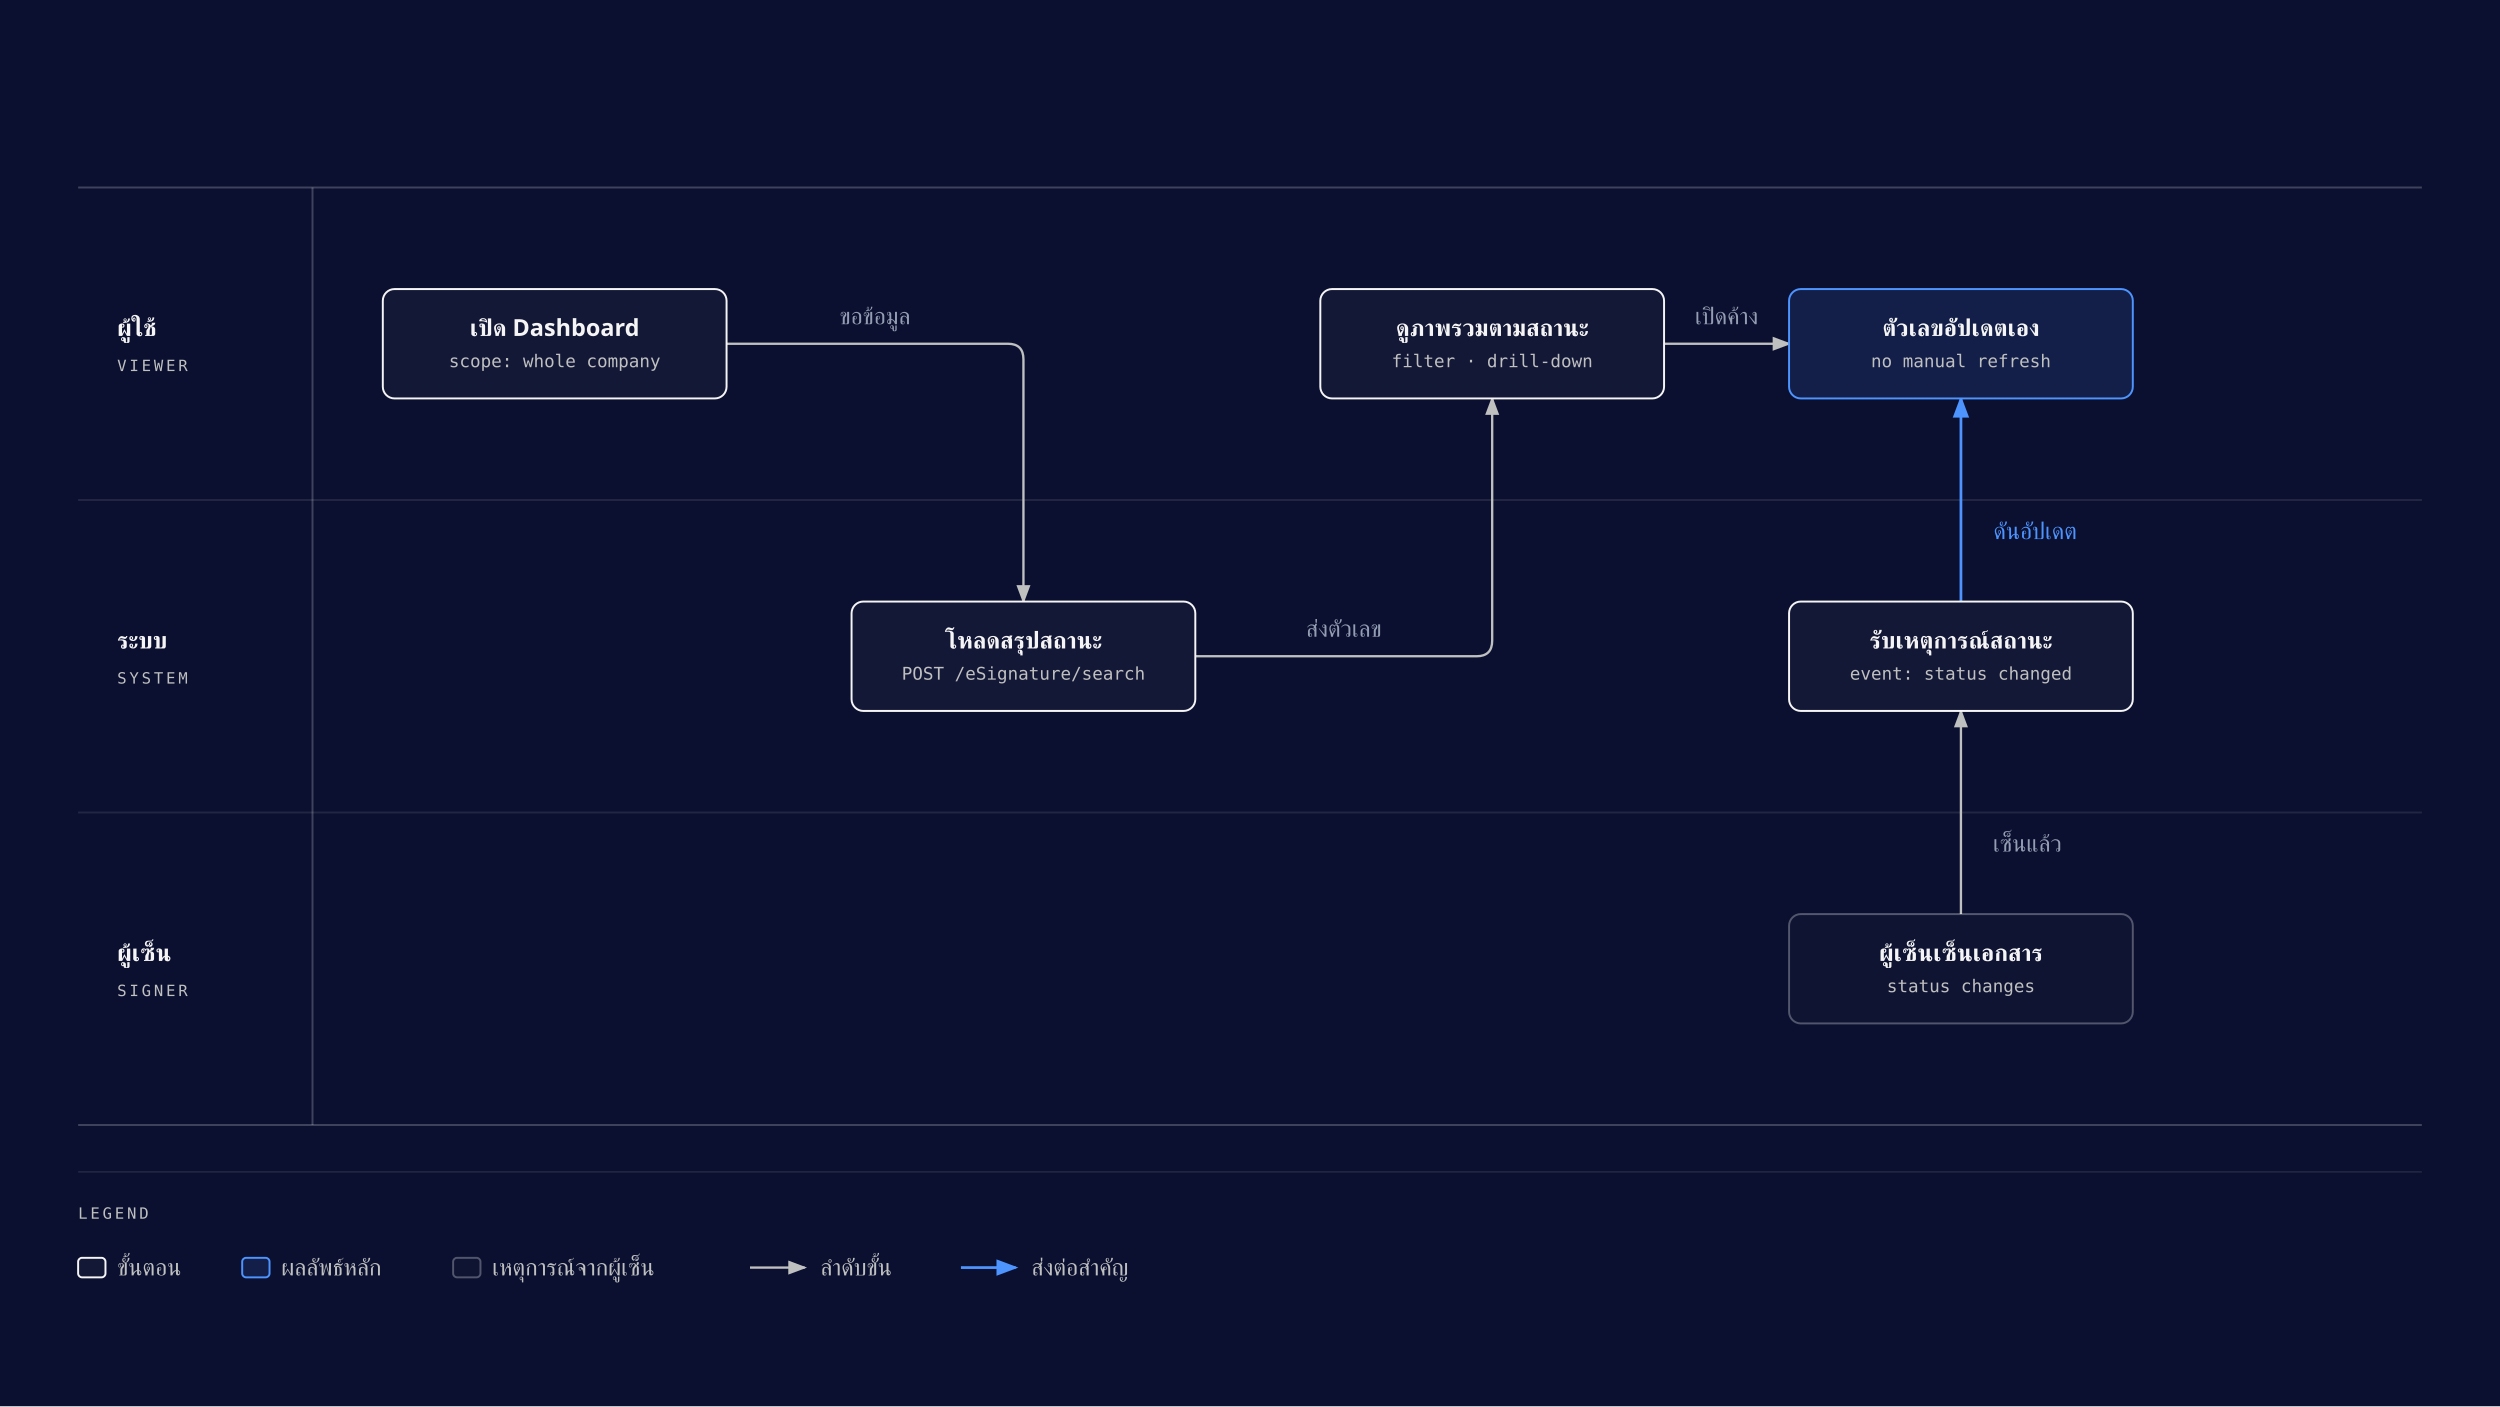
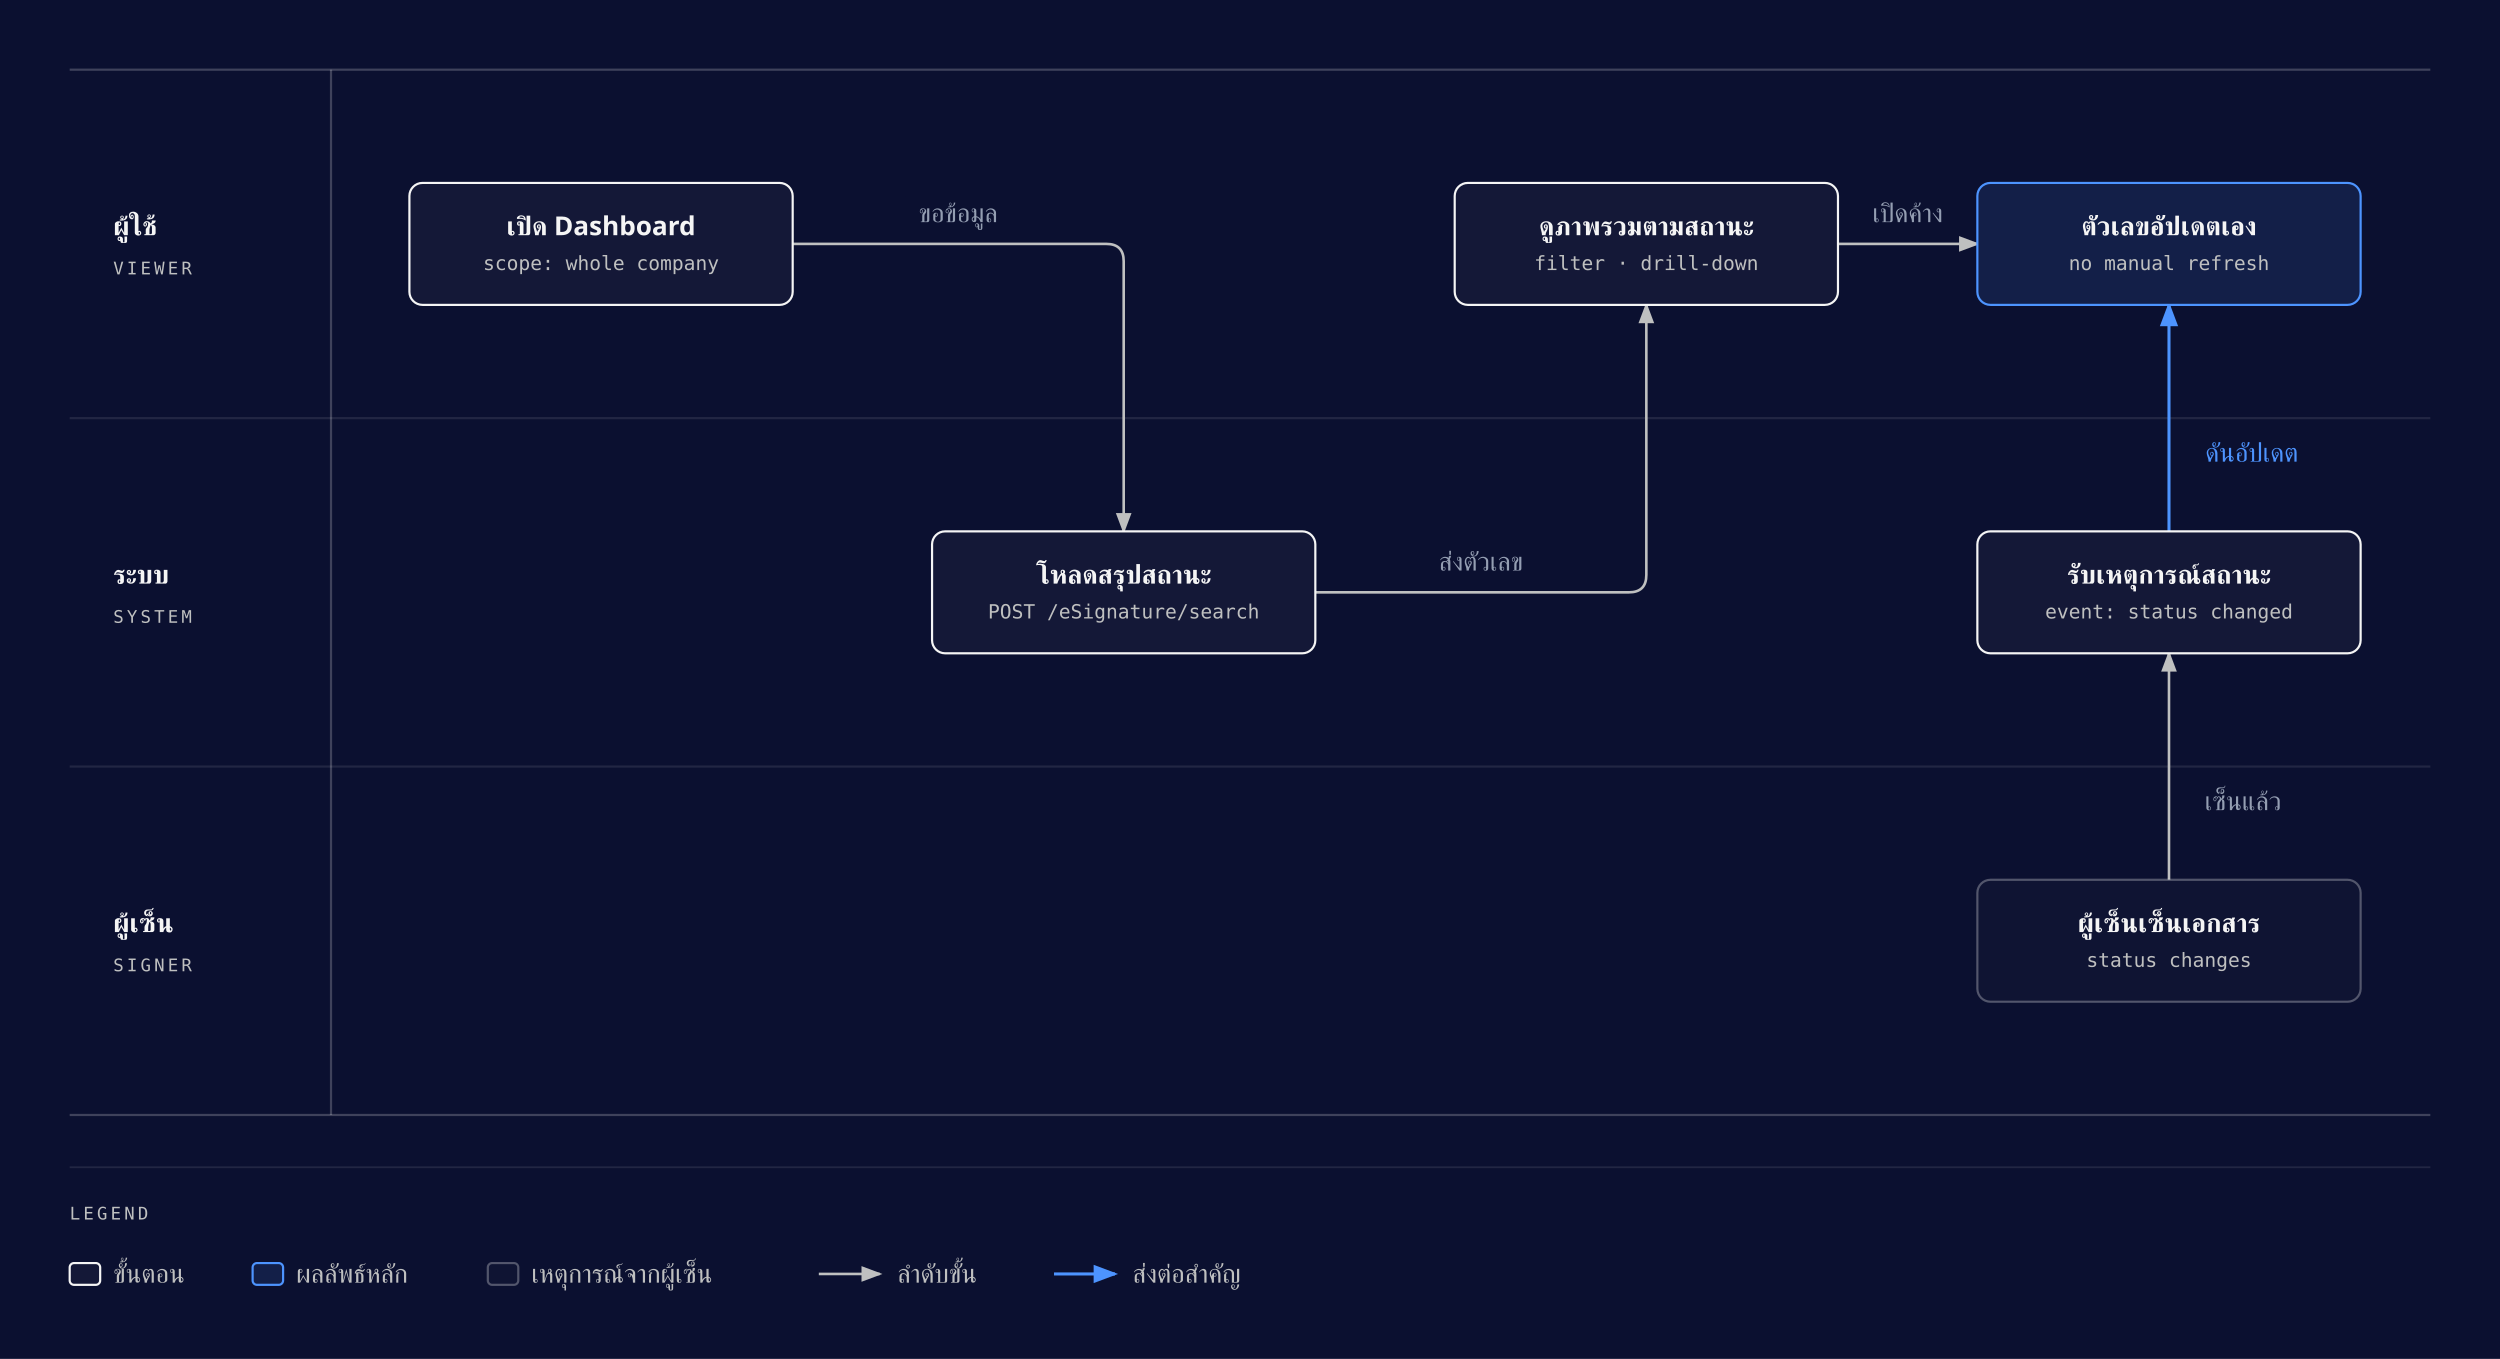
- <svg xmlns="http://www.w3.org/2000/svg" viewBox="0 0 1280 720" width="1280" height="720" role="img" aria-labelledby="realtime-dashboard-dark-title realtime-dashboard-dark-desc">
+ <svg xmlns="http://www.w3.org/2000/svg" viewBox="8 64 1148 624" width="1148" height="624" role="img" aria-labelledby="realtime-dashboard-dark-title realtime-dashboard-dark-desc">
  <defs>
    <marker id="realtime-dashboard-dark-arrow" markerWidth="8" markerHeight="6" refX="7" refY="3" orient="auto">
      <polygon points="0 0, 8 3, 0 6" fill="#bfc0c0" />
    </marker>
    <marker id="realtime-dashboard-dark-arrow-accent" markerWidth="8" markerHeight="6" refX="7" refY="3" orient="auto">
      <polygon points="0 0, 8 3, 0 6" fill="#4d94ff" />
    </marker>
  </defs>
-   <rect width="100%" height="100%" fill="#0b1030" />
-   <line x1="40" y1="96" x2="1240" y2="96" stroke="rgba(245,245,245,0.22)" stroke-width="1" />
-   <line x1="40" y1="256" x2="1240" y2="256" stroke="rgba(245,245,245,0.10)" stroke-width="1" />
-   <line x1="40" y1="416" x2="1240" y2="416" stroke="rgba(245,245,245,0.10)" stroke-width="1" />
-   <line x1="40" y1="576" x2="1240" y2="576" stroke="rgba(245,245,245,0.22)" stroke-width="1" />
+   <rect x="8" y="64" width="1148" height="624" fill="#0b1030" />
+   <line x1="40" y1="96" x2="1124" y2="96" stroke="rgba(245,245,245,0.22)" stroke-width="1" />
+   <line x1="40" y1="256" x2="1124" y2="256" stroke="rgba(245,245,245,0.10)" stroke-width="1" />
+   <line x1="40" y1="416" x2="1124" y2="416" stroke="rgba(245,245,245,0.10)" stroke-width="1" />
+   <line x1="40" y1="576" x2="1124" y2="576" stroke="rgba(245,245,245,0.22)" stroke-width="1" />
  <line x1="160" y1="96" x2="160" y2="576" stroke="rgba(245,245,245,0.22)" stroke-width="1" />
  <text x="60" y="172" fill="#f5f5f5" font-size="12" font-weight="600" font-family="'Geist', 'IBM Plex Sans Thai', sans-serif">ผู้ใช้</text>
  <text x="60" y="190" fill="#bfc0c0" font-size="8" font-family="'Geist Mono', monospace" letter-spacing="0.18em">VIEWER</text>
  <text x="60" y="332" fill="#f5f5f5" font-size="12" font-weight="600" font-family="'Geist', 'IBM Plex Sans Thai', sans-serif">ระบบ</text>
  <text x="60" y="350" fill="#bfc0c0" font-size="8" font-family="'Geist Mono', monospace" letter-spacing="0.18em">SYSTEM</text>
  <text x="60" y="492" fill="#f5f5f5" font-size="12" font-weight="600" font-family="'Geist', 'IBM Plex Sans Thai', sans-serif">ผู้เซ็น</text>
  <text x="60" y="510" fill="#bfc0c0" font-size="8" font-family="'Geist Mono', monospace" letter-spacing="0.18em">SIGNER</text>
  <path d="M 372,176 H 516 Q 524,176 524,184 V 308" fill="none" stroke="#bfc0c0" stroke-width="1.2" marker-end="url(#realtime-dashboard-dark-arrow)" />
  <path d="M 612,336 H 756 Q 764,336 764,328 V 204" fill="none" stroke="#bfc0c0" stroke-width="1.2" marker-end="url(#realtime-dashboard-dark-arrow)" />
  <line x1="852" y1="176" x2="916" y2="176" stroke="#bfc0c0" stroke-width="1.2" marker-end="url(#realtime-dashboard-dark-arrow)" />
  <line x1="1004" y1="468" x2="1004" y2="364" stroke="#bfc0c0" stroke-width="1.2" marker-end="url(#realtime-dashboard-dark-arrow)" />
  <line x1="1004" y1="308" x2="1004" y2="204" stroke="#4d94ff" stroke-width="1.4" marker-end="url(#realtime-dashboard-dark-arrow-accent)" />
  <rect x="422" y="154" width="52" height="16" rx="2" fill="#0b1030" />
  <text x="448" y="166" fill="#949eb2" font-size="12" font-weight="500" font-family="'Geist', 'IBM Plex Sans Thai', sans-serif" text-anchor="middle">ขอข้อมูล</text>
  <rect x="658" y="314" width="60" height="16" rx="2" fill="#0b1030" />
  <text x="688" y="326" fill="#949eb2" font-size="12" font-weight="500" font-family="'Geist', 'IBM Plex Sans Thai', sans-serif" text-anchor="middle">ส่งตัวเลข</text>
  <rect x="858" y="154" width="52" height="16" rx="2" fill="#0b1030" />
  <text x="884" y="166" fill="#949eb2" font-size="12" font-weight="500" font-family="'Geist', 'IBM Plex Sans Thai', sans-serif" text-anchor="middle">เปิดค้าง</text>
  <rect x="1012" y="424" width="52" height="16" rx="2" fill="#0b1030" />
  <text x="1038" y="436" fill="#949eb2" font-size="12" font-weight="500" font-family="'Geist', 'IBM Plex Sans Thai', sans-serif" text-anchor="middle">เซ็นแล้ว</text>
  <rect x="1012" y="264" width="60" height="16" rx="2" fill="#0b1030" />
  <text x="1042" y="276" fill="#4d94ff" font-size="12" font-weight="500" font-family="'Geist', 'IBM Plex Sans Thai', sans-serif" text-anchor="middle">ดันอัปเดต</text>
  <rect x="196" y="148" width="176" height="56" rx="6" fill="#0b1030" />
  <rect x="196" y="148" width="176" height="56" rx="6" fill="rgba(245,245,245,0.04)" stroke="#f5f5f5" stroke-width="1" />
  <text x="284" y="172" fill="#f5f5f5" font-size="12" font-weight="600" font-family="'Geist', 'IBM Plex Sans Thai', sans-serif" text-anchor="middle">เปิด Dashboard</text>
  <text x="284" y="188" fill="#bfc0c0" font-size="9" font-family="'Geist Mono', monospace" text-anchor="middle">scope: whole company</text>
  <rect x="436" y="308" width="176" height="56" rx="6" fill="#0b1030" />
  <rect x="436" y="308" width="176" height="56" rx="6" fill="rgba(245,245,245,0.04)" stroke="#f5f5f5" stroke-width="1" />
  <text x="524" y="332" fill="#f5f5f5" font-size="12" font-weight="600" font-family="'Geist', 'IBM Plex Sans Thai', sans-serif" text-anchor="middle">โหลดสรุปสถานะ</text>
  <text x="524" y="348" fill="#bfc0c0" font-size="9" font-family="'Geist Mono', monospace" text-anchor="middle">POST /eSignature/search</text>
  <rect x="676" y="148" width="176" height="56" rx="6" fill="#0b1030" />
  <rect x="676" y="148" width="176" height="56" rx="6" fill="rgba(245,245,245,0.04)" stroke="#f5f5f5" stroke-width="1" />
  <text x="764" y="172" fill="#f5f5f5" font-size="12" font-weight="600" font-family="'Geist', 'IBM Plex Sans Thai', sans-serif" text-anchor="middle">ดูภาพรวมตามสถานะ</text>
  <text x="764" y="188" fill="#bfc0c0" font-size="9" font-family="'Geist Mono', monospace" text-anchor="middle">filter · drill-down</text>
  <rect x="916" y="148" width="176" height="56" rx="6" fill="#0b1030" />
  <rect x="916" y="148" width="176" height="56" rx="6" fill="rgba(77,148,255,0.12)" stroke="#4d94ff" stroke-width="1" />
  <text x="1004" y="172" fill="#f5f5f5" font-size="12" font-weight="600" font-family="'Geist', 'IBM Plex Sans Thai', sans-serif" text-anchor="middle">ตัวเลขอัปเดตเอง</text>
  <text x="1004" y="188" fill="#bfc0c0" font-size="9" font-family="'Geist Mono', monospace" text-anchor="middle">no manual refresh</text>
  <rect x="916" y="308" width="176" height="56" rx="6" fill="#0b1030" />
  <rect x="916" y="308" width="176" height="56" rx="6" fill="rgba(245,245,245,0.04)" stroke="#f5f5f5" stroke-width="1" />
  <text x="1004" y="332" fill="#f5f5f5" font-size="12" font-weight="600" font-family="'Geist', 'IBM Plex Sans Thai', sans-serif" text-anchor="middle">รับเหตุการณ์สถานะ</text>
  <text x="1004" y="348" fill="#bfc0c0" font-size="9" font-family="'Geist Mono', monospace" text-anchor="middle">event: status changed</text>
  <rect x="916" y="468" width="176" height="56" rx="6" fill="#0b1030" />
  <rect x="916" y="468" width="176" height="56" rx="6" fill="rgba(245,245,245,0.02)" stroke="rgba(245,245,245,0.30)" stroke-width="1" />
  <text x="1004" y="492" fill="#f5f5f5" font-size="12" font-weight="600" font-family="'Geist', 'IBM Plex Sans Thai', sans-serif" text-anchor="middle">ผู้เซ็นเซ็นเอกสาร</text>
  <text x="1004" y="508" fill="#bfc0c0" font-size="9" font-family="'Geist Mono', monospace" text-anchor="middle">status changes</text>
-   <line x1="40" y1="600" x2="1240" y2="600" stroke="rgba(245,245,245,0.10)" stroke-width="0.8" />
+   <line x1="40" y1="600" x2="1124" y2="600" stroke="rgba(245,245,245,0.10)" stroke-width="0.8" />
  <text x="40" y="624" fill="#bfc0c0" font-size="8" font-family="'Geist Mono', monospace" letter-spacing="0.18em">LEGEND</text>
  <rect x="40" y="644" width="14" height="10" rx="2" fill="rgba(245,245,245,0.04)" stroke="#f5f5f5" stroke-width="1" />
  <text x="60" y="653" fill="#bfc0c0" font-size="12" font-family="'Geist', 'IBM Plex Sans Thai', sans-serif">ขั้นตอน</text>
  <rect x="124" y="644" width="14" height="10" rx="2" fill="rgba(77,148,255,0.12)" stroke="#4d94ff" stroke-width="1" />
  <text x="144" y="653" fill="#bfc0c0" font-size="12" font-family="'Geist', 'IBM Plex Sans Thai', sans-serif">ผลลัพธ์หลัก</text>
  <rect x="232" y="644" width="14" height="10" rx="2" fill="rgba(245,245,245,0.02)" stroke="rgba(245,245,245,0.30)" stroke-width="1" />
  <text x="252" y="653" fill="#bfc0c0" font-size="12" font-family="'Geist', 'IBM Plex Sans Thai', sans-serif">เหตุการณ์จากผู้เซ็น</text>
  <line x1="384" y1="649" x2="412" y2="649" stroke="#bfc0c0" stroke-width="1.2" marker-end="url(#realtime-dashboard-dark-arrow)" />
  <text x="420" y="653" fill="#bfc0c0" font-size="12" font-family="'Geist', 'IBM Plex Sans Thai', sans-serif">ลำดับขั้น</text>
  <line x1="492" y1="649" x2="520" y2="649" stroke="#4d94ff" stroke-width="1.4" marker-end="url(#realtime-dashboard-dark-arrow-accent)" />
  <text x="528" y="653" fill="#bfc0c0" font-size="12" font-family="'Geist', 'IBM Plex Sans Thai', sans-serif">ส่งต่อสำคัญ</text>
</svg>
